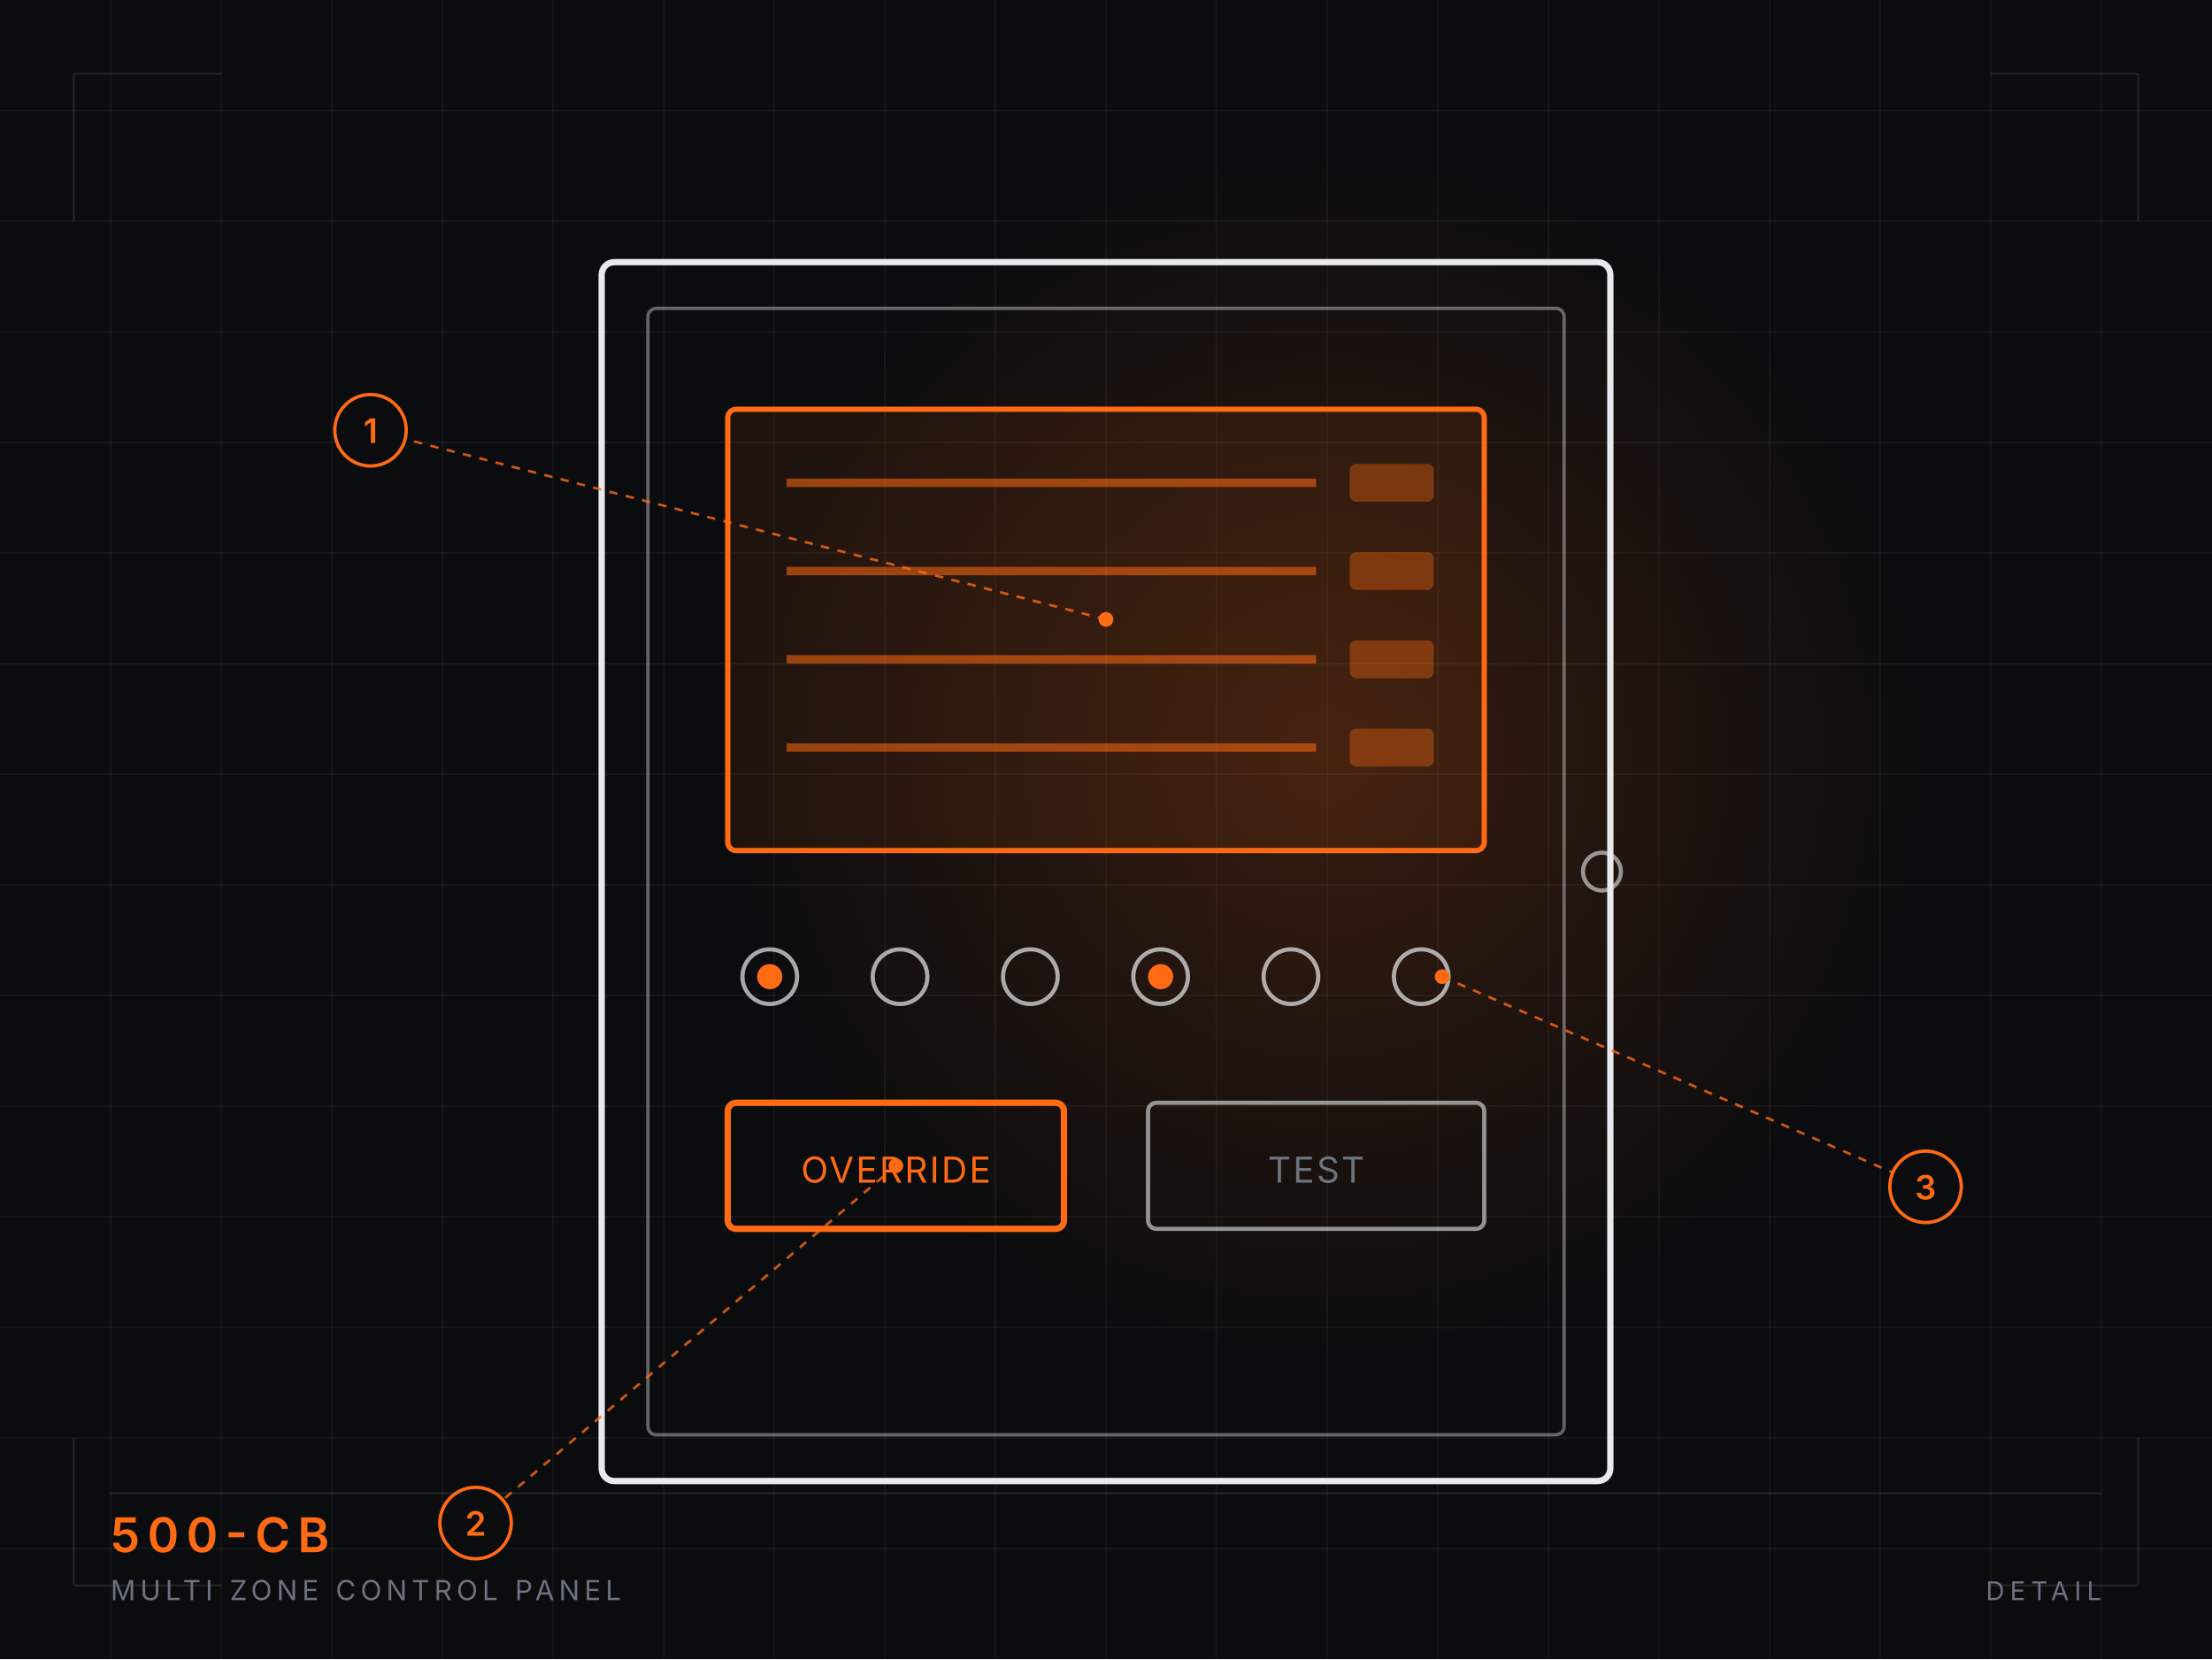
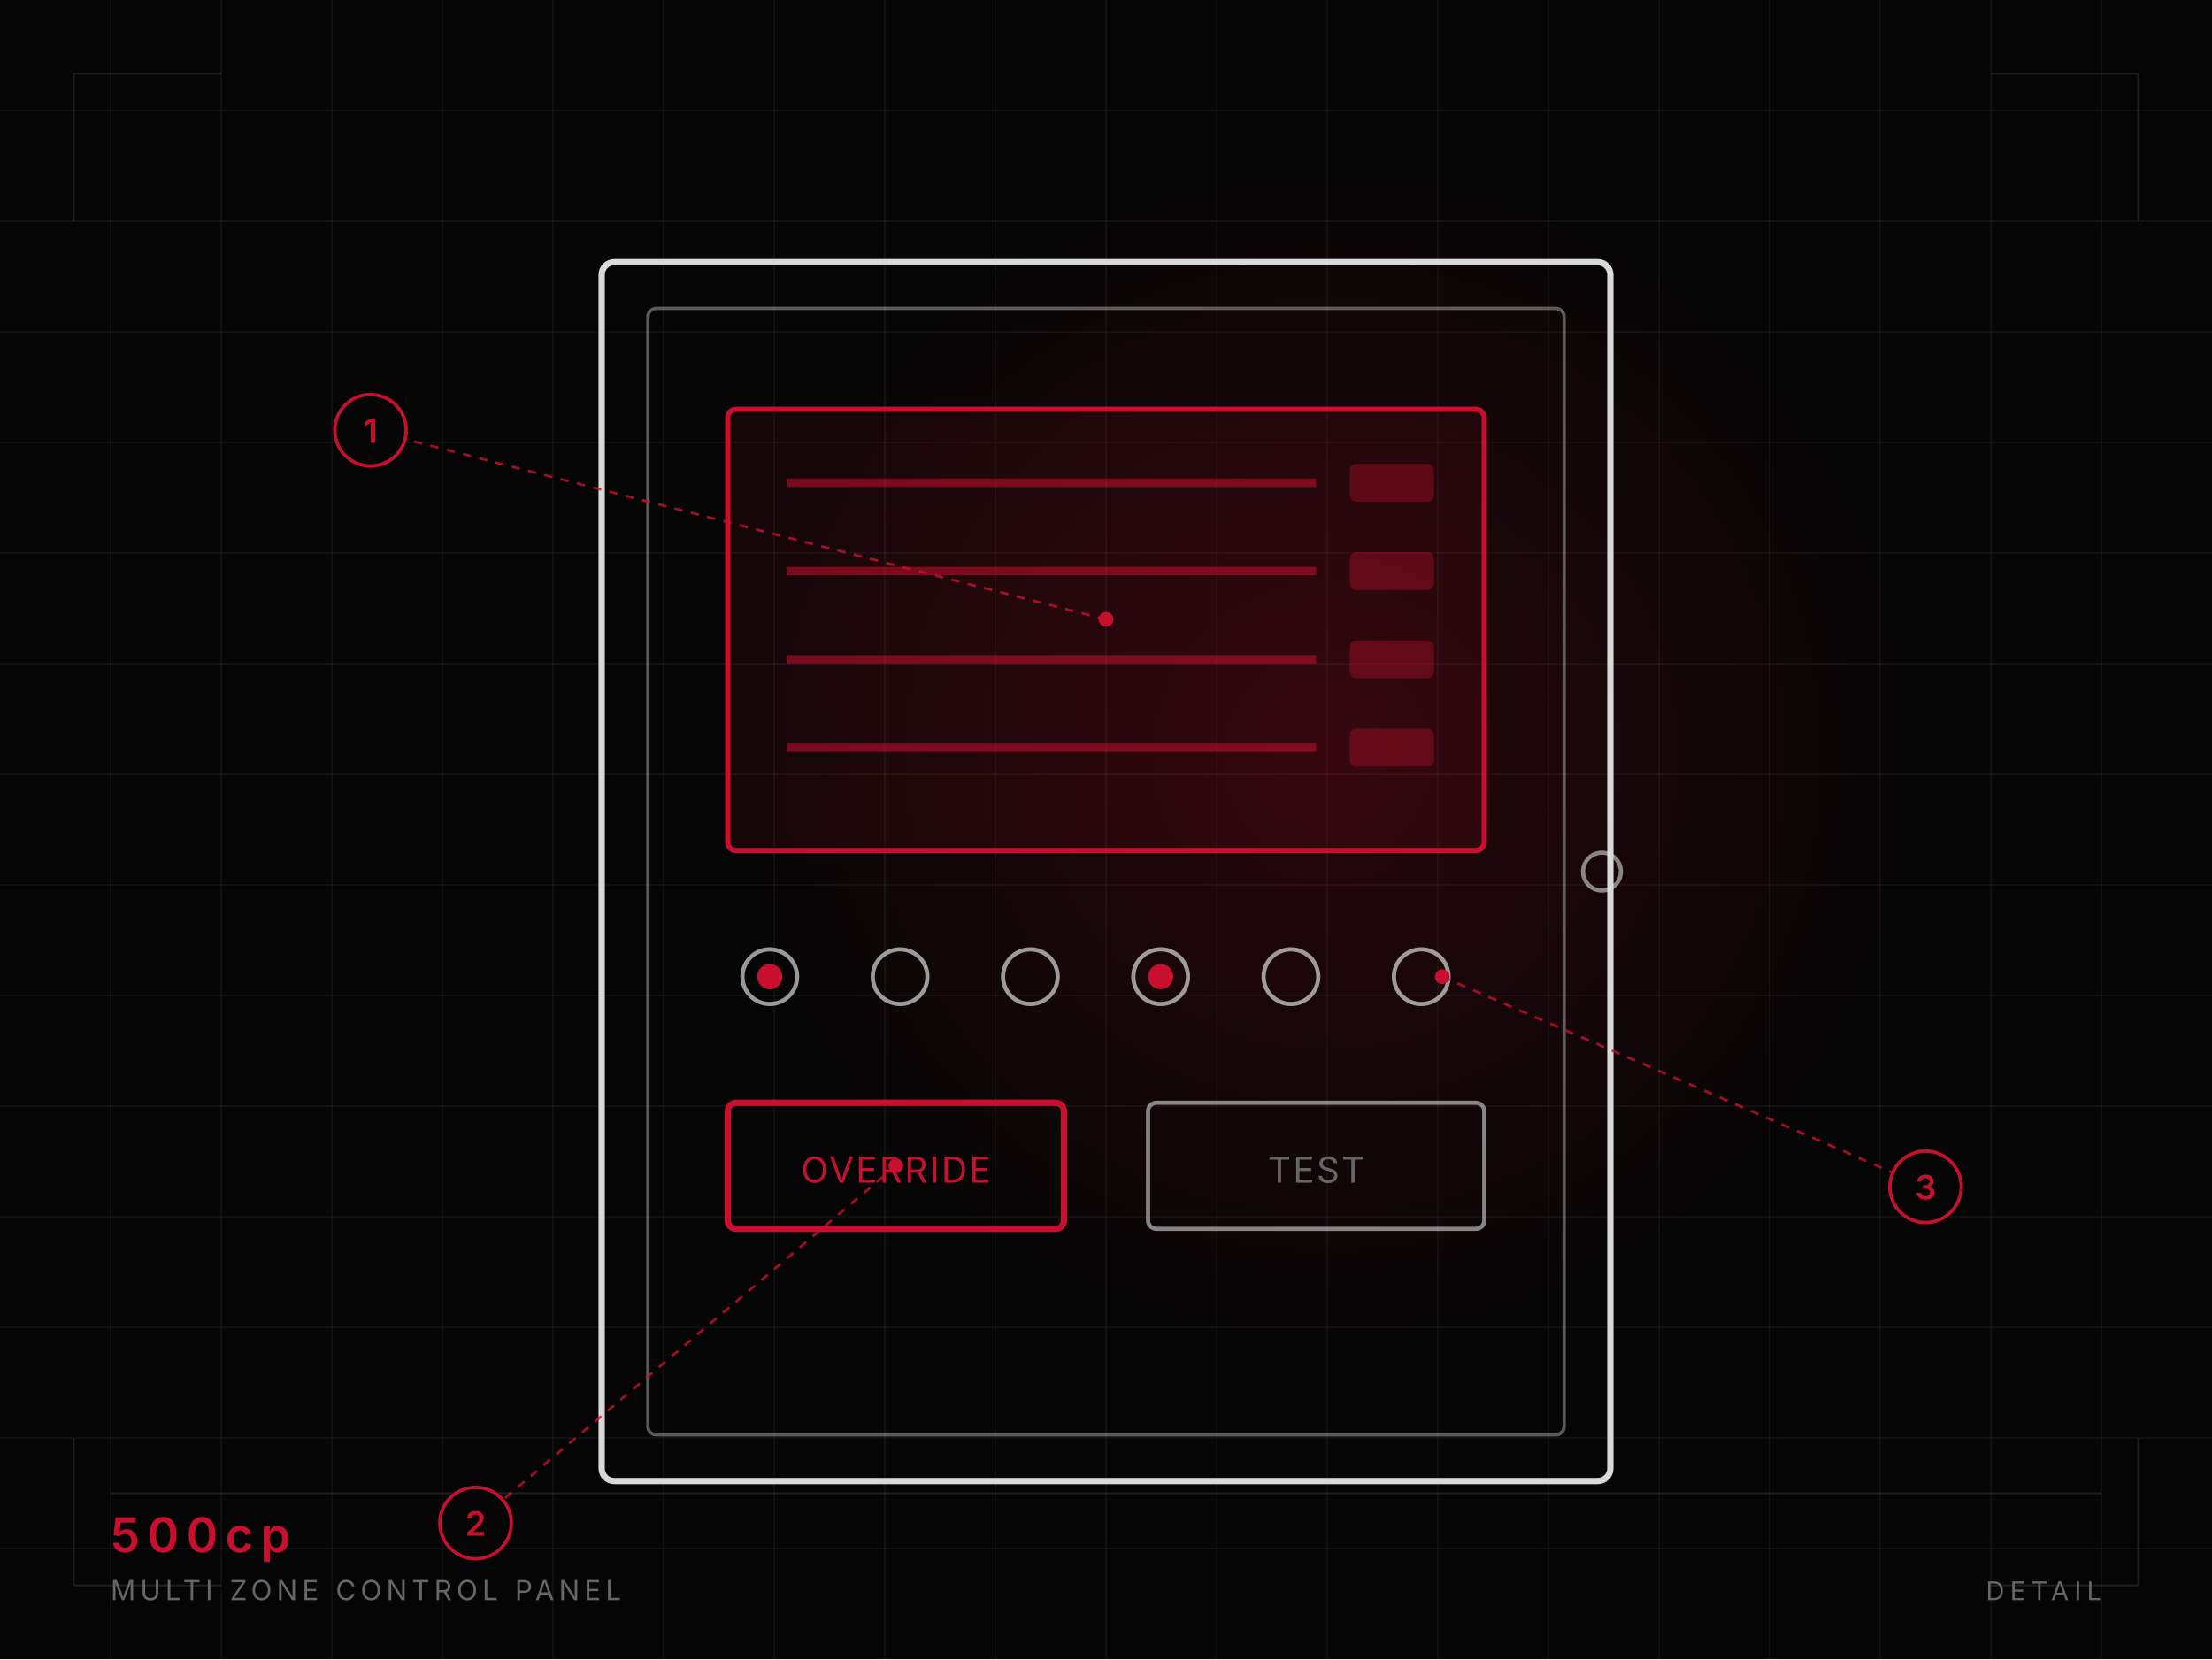
- <svg xmlns="http://www.w3.org/2000/svg" viewBox="0 0 1200 900" width="1200" height="900" role="img" aria-label="500-CB detail">
+ <svg xmlns="http://www.w3.org/2000/svg" viewBox="0 0 1200 900" width="1200" height="900" role="img" aria-label="500cp detail">
  <defs>
    <radialGradient id="glow">
-       <stop offset="0%" stop-color="#ff6a13" stop-opacity=".18" />
-       <stop offset="100%" stop-color="#ff6a13" stop-opacity="0" />
+       <stop offset="0%" stop-color="#c8102e" stop-opacity=".18" />
+       <stop offset="100%" stop-color="#c8102e" stop-opacity="0" />
    </radialGradient>
  </defs>
-   <rect width="1200" height="900" fill="#0b0c0e" />
+   <rect width="1200" height="900" fill="#050505" />
  <g stroke="#ffffff" stroke-opacity="0.045" stroke-width="1">
    <path d="M60 0V900" />
    <path d="M120 0V900" />
    <path d="M180 0V900" />
    <path d="M240 0V900" />
    <path d="M300 0V900" />
    <path d="M360 0V900" />
    <path d="M420 0V900" />
    <path d="M480 0V900" />
    <path d="M540 0V900" />
    <path d="M600 0V900" />
    <path d="M660 0V900" />
    <path d="M720 0V900" />
    <path d="M780 0V900" />
    <path d="M840 0V900" />
    <path d="M900 0V900" />
    <path d="M960 0V900" />
    <path d="M1020 0V900" />
    <path d="M1080 0V900" />
    <path d="M1140 0V900" />
    <path d="M0 60H1200" />
    <path d="M0 120H1200" />
    <path d="M0 180H1200" />
    <path d="M0 240H1200" />
    <path d="M0 300H1200" />
    <path d="M0 360H1200" />
    <path d="M0 420H1200" />
    <path d="M0 480H1200" />
    <path d="M0 540H1200" />
    <path d="M0 600H1200" />
    <path d="M0 660H1200" />
    <path d="M0 720H1200" />
    <path d="M0 780H1200" />
    <path d="M0 840H1200" />
  </g>
  <g stroke="#ffffff" stroke-opacity="0.10" stroke-width="1">
    <path d="M40 40H120M40 40V120" />
    <path d="M1160 40H1080M1160 40V120" />
    <path d="M40 860H120M40 860V780" />
    <path d="M1160 860H1080M1160 860V780" />
  </g>
  <circle cx="720" cy="410" r="330" fill="url(#glow)" />
-   <text x="60" y="842" fill="#ff6a13" font-family="Barlow Condensed,Inter,sans-serif" font-size="26" font-weight="600" letter-spacing="4">500-CB</text>
-   <text x="60" y="868" fill="#6b7280" font-family="Inter,sans-serif" font-size="15" letter-spacing="2.5">MULTI ZONE CONTROL PANEL</text>
-   <text x="1140" y="868" fill="#6b7280" text-anchor="end" font-family="Inter,sans-serif" font-size="14" letter-spacing="3">DETAIL</text>
+   <text x="60" y="842" fill="#c8102e" font-family="Barlow Condensed,Inter,sans-serif" font-size="26" font-weight="600" letter-spacing="4">500cp</text>
+   <text x="60" y="868" fill="#666666" font-family="Inter,sans-serif" font-size="15" letter-spacing="2.5">MULTI ZONE CONTROL PANEL</text>
+   <text x="1140" y="868" fill="#666666" text-anchor="end" font-family="Inter,sans-serif" font-size="14" letter-spacing="3">DETAIL</text>
  <path d="M60 810H1140" stroke="#ffffff" stroke-opacity="0.10" />
  <g transform="translate(600 450) scale(1.14) translate(-600 -450)">
-     <rect x="360" y="180" width="480" height="580" rx="6" fill="none" stroke="#e8eaed" stroke-width="3" />
-     <rect x="382" y="202" width="436" height="536" rx="4" fill="none" stroke="#e8eaed" stroke-opacity=".4" stroke-width="1.6" />
-     <rect x="420" y="250" width="360" height="210" rx="4" fill="#ff6a13" fill-opacity=".08" stroke="#ff6a13" stroke-width="2.5" />
-     <path d="M448 285H700" stroke="#ff6a13" stroke-opacity=".55" stroke-width="4" />
-     <rect x="716" y="276" width="40" height="18" rx="3" fill="#ff6a13" fill-opacity=".35" />
-     <path d="M448 327H700" stroke="#ff6a13" stroke-opacity=".55" stroke-width="4" />
-     <rect x="716" y="318" width="40" height="18" rx="3" fill="#ff6a13" fill-opacity=".35" />
-     <path d="M448 369H700" stroke="#ff6a13" stroke-opacity=".55" stroke-width="4" />
-     <rect x="716" y="360" width="40" height="18" rx="3" fill="#ff6a13" fill-opacity=".35" />
-     <path d="M448 411H700" stroke="#ff6a13" stroke-opacity=".55" stroke-width="4" />
-     <rect x="716" y="402" width="40" height="18" rx="3" fill="#ff6a13" fill-opacity=".35" />
-     <circle cx="440" cy="520" r="13" fill="none" stroke="#e8eaed" stroke-opacity=".7" stroke-width="2" />
-     <circle cx="440" cy="520" r="6" fill="#ff6a13" />
-     <circle cx="502" cy="520" r="13" fill="none" stroke="#e8eaed" stroke-opacity=".7" stroke-width="2" />
-     <circle cx="564" cy="520" r="13" fill="none" stroke="#e8eaed" stroke-opacity=".7" stroke-width="2" />
-     <circle cx="626" cy="520" r="13" fill="none" stroke="#e8eaed" stroke-opacity=".7" stroke-width="2" />
-     <circle cx="626" cy="520" r="6" fill="#ff6a13" />
-     <circle cx="688" cy="520" r="13" fill="none" stroke="#e8eaed" stroke-opacity=".7" stroke-width="2" />
-     <circle cx="750" cy="520" r="13" fill="none" stroke="#e8eaed" stroke-opacity=".7" stroke-width="2" />
-     <rect x="420" y="580" width="160" height="60" rx="4" fill="none" stroke="#ff6a13" stroke-width="3" />
-     <text x="500" y="618" text-anchor="middle" fill="#ff6a13" font-family="Inter,sans-serif" font-size="17" letter-spacing="1">OVERRIDE</text>
-     <rect x="620" y="580" width="160" height="60" rx="4" fill="none" stroke="#e8eaed" stroke-opacity=".6" stroke-width="2" />
-     <text x="700" y="618" text-anchor="middle" fill="#6b7280" font-family="Inter,sans-serif" font-size="17" letter-spacing="1">TEST</text>
-     <circle cx="836" cy="470" r="9" fill="none" stroke="#e8eaed" stroke-opacity=".6" stroke-width="2" />
+     <rect x="360" y="180" width="480" height="580" rx="6" fill="none" stroke="#d9d9d9" stroke-width="3" />
+     <rect x="382" y="202" width="436" height="536" rx="4" fill="none" stroke="#d9d9d9" stroke-opacity=".4" stroke-width="1.6" />
+     <rect x="420" y="250" width="360" height="210" rx="4" fill="#c8102e" fill-opacity=".08" stroke="#c8102e" stroke-width="2.5" />
+     <path d="M448 285H700" stroke="#c8102e" stroke-opacity=".55" stroke-width="4" />
+     <rect x="716" y="276" width="40" height="18" rx="3" fill="#c8102e" fill-opacity=".35" />
+     <path d="M448 327H700" stroke="#c8102e" stroke-opacity=".55" stroke-width="4" />
+     <rect x="716" y="318" width="40" height="18" rx="3" fill="#c8102e" fill-opacity=".35" />
+     <path d="M448 369H700" stroke="#c8102e" stroke-opacity=".55" stroke-width="4" />
+     <rect x="716" y="360" width="40" height="18" rx="3" fill="#c8102e" fill-opacity=".35" />
+     <path d="M448 411H700" stroke="#c8102e" stroke-opacity=".55" stroke-width="4" />
+     <rect x="716" y="402" width="40" height="18" rx="3" fill="#c8102e" fill-opacity=".35" />
+     <circle cx="440" cy="520" r="13" fill="none" stroke="#d9d9d9" stroke-opacity=".7" stroke-width="2" />
+     <circle cx="440" cy="520" r="6" fill="#c8102e" />
+     <circle cx="502" cy="520" r="13" fill="none" stroke="#d9d9d9" stroke-opacity=".7" stroke-width="2" />
+     <circle cx="564" cy="520" r="13" fill="none" stroke="#d9d9d9" stroke-opacity=".7" stroke-width="2" />
+     <circle cx="626" cy="520" r="13" fill="none" stroke="#d9d9d9" stroke-opacity=".7" stroke-width="2" />
+     <circle cx="626" cy="520" r="6" fill="#c8102e" />
+     <circle cx="688" cy="520" r="13" fill="none" stroke="#d9d9d9" stroke-opacity=".7" stroke-width="2" />
+     <circle cx="750" cy="520" r="13" fill="none" stroke="#d9d9d9" stroke-opacity=".7" stroke-width="2" />
+     <rect x="420" y="580" width="160" height="60" rx="4" fill="none" stroke="#c8102e" stroke-width="3" />
+     <text x="500" y="618" text-anchor="middle" fill="#c8102e" font-family="Inter,sans-serif" font-size="17" letter-spacing="1">OVERRIDE</text>
+     <rect x="620" y="580" width="160" height="60" rx="4" fill="none" stroke="#d9d9d9" stroke-opacity=".6" stroke-width="2" />
+     <text x="700" y="618" text-anchor="middle" fill="#666666" font-family="Inter,sans-serif" font-size="17" letter-spacing="1">TEST</text>
+     <circle cx="836" cy="470" r="9" fill="none" stroke="#d9d9d9" stroke-opacity=".6" stroke-width="2" />
    <g>
-       <path d="M600 350L250 260" stroke="#ff6a13" stroke-width="1.2" stroke-dasharray="4 4" opacity=".8" />
-       <circle cx="250" cy="260" r="17" fill="#0b0c0e" stroke="#ff6a13" stroke-width="1.6" />
-       <text x="250" y="266" text-anchor="middle" fill="#ff6a13" font-family="Inter,sans-serif" font-size="16" font-weight="600">1</text>
-       <circle cx="600" cy="350" r="3.5" fill="#ff6a13" />
+       <path d="M600 350L250 260" stroke="#c8102e" stroke-width="1.2" stroke-dasharray="4 4" opacity=".8" />
+       <circle cx="250" cy="260" r="17" fill="#050505" stroke="#c8102e" stroke-width="1.6" />
+       <text x="250" y="266" text-anchor="middle" fill="#c8102e" font-family="Inter,sans-serif" font-size="16" font-weight="600">1</text>
+       <circle cx="600" cy="350" r="3.5" fill="#c8102e" />
    </g>
    <g>
-       <path d="M500 610L300 780" stroke="#ff6a13" stroke-width="1.2" stroke-dasharray="4 4" opacity=".8" />
-       <circle cx="300" cy="780" r="17" fill="#0b0c0e" stroke="#ff6a13" stroke-width="1.6" />
-       <text x="300" y="786" text-anchor="middle" fill="#ff6a13" font-family="Inter,sans-serif" font-size="16" font-weight="600">2</text>
-       <circle cx="500" cy="610" r="3.5" fill="#ff6a13" />
+       <path d="M500 610L300 780" stroke="#c8102e" stroke-width="1.2" stroke-dasharray="4 4" opacity=".8" />
+       <circle cx="300" cy="780" r="17" fill="#050505" stroke="#c8102e" stroke-width="1.6" />
+       <text x="300" y="786" text-anchor="middle" fill="#c8102e" font-family="Inter,sans-serif" font-size="16" font-weight="600">2</text>
+       <circle cx="500" cy="610" r="3.5" fill="#c8102e" />
    </g>
    <g>
-       <path d="M760 520L990 620" stroke="#ff6a13" stroke-width="1.2" stroke-dasharray="4 4" opacity=".8" />
-       <circle cx="990" cy="620" r="17" fill="#0b0c0e" stroke="#ff6a13" stroke-width="1.6" />
-       <text x="990" y="626" text-anchor="middle" fill="#ff6a13" font-family="Inter,sans-serif" font-size="16" font-weight="600">3</text>
-       <circle cx="760" cy="520" r="3.5" fill="#ff6a13" />
+       <path d="M760 520L990 620" stroke="#c8102e" stroke-width="1.2" stroke-dasharray="4 4" opacity=".8" />
+       <circle cx="990" cy="620" r="17" fill="#050505" stroke="#c8102e" stroke-width="1.6" />
+       <text x="990" y="626" text-anchor="middle" fill="#c8102e" font-family="Inter,sans-serif" font-size="16" font-weight="600">3</text>
+       <circle cx="760" cy="520" r="3.5" fill="#c8102e" />
    </g>
  </g>
</svg>
